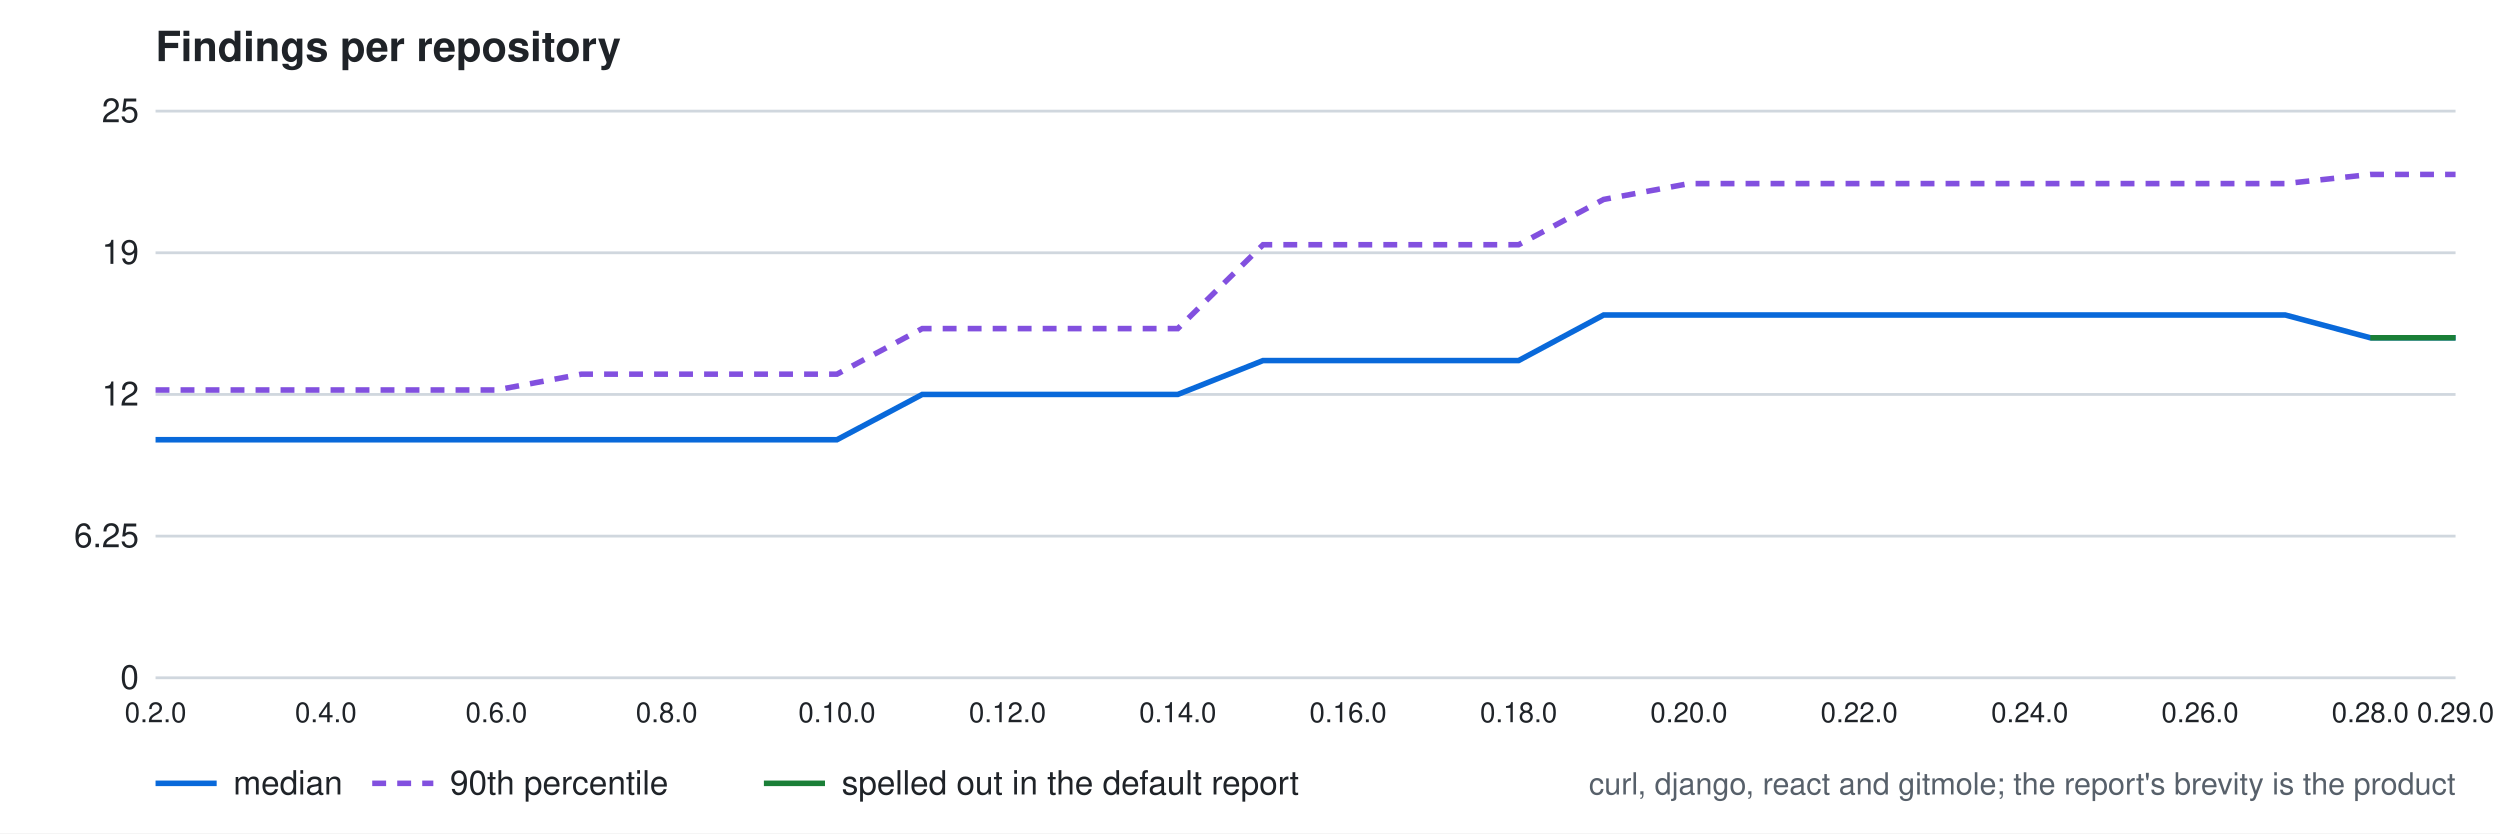
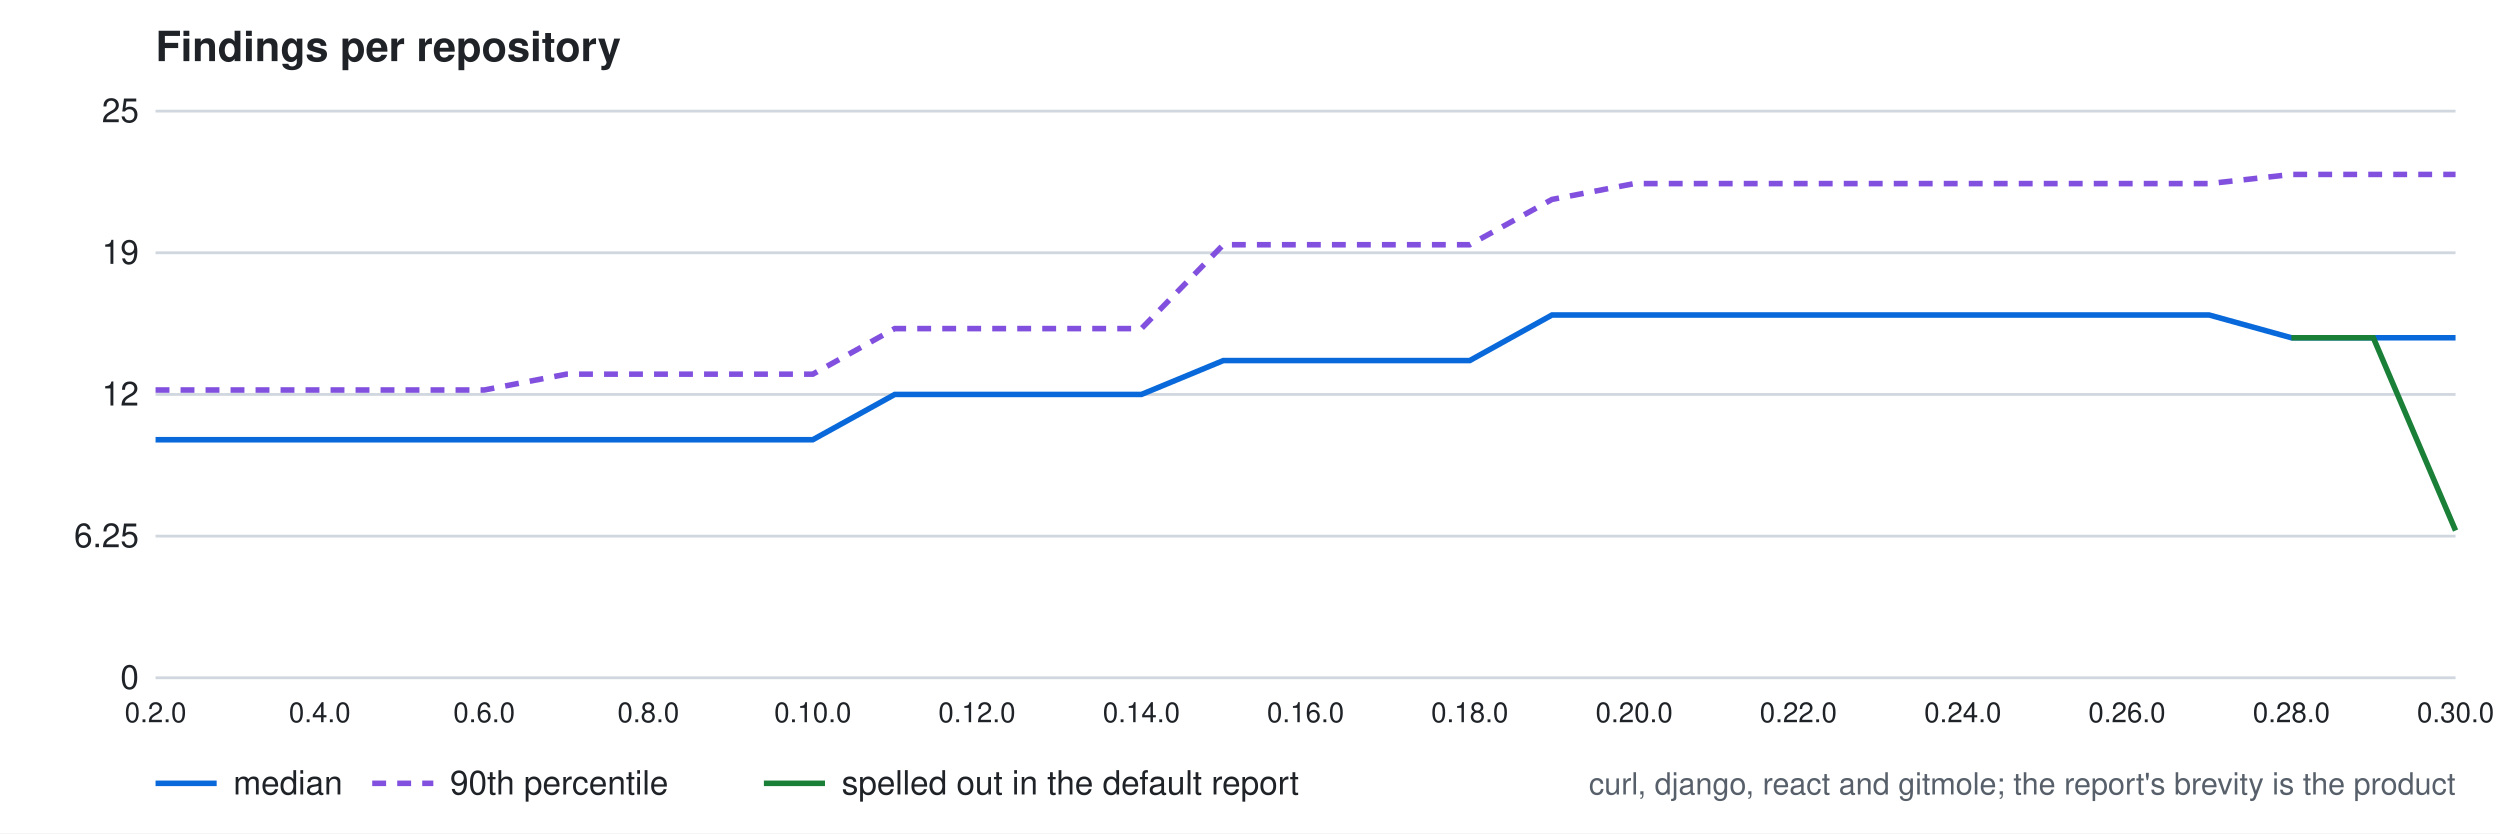
<svg xmlns="http://www.w3.org/2000/svg" width="900" height="300" viewBox="0 0 900 300" font-family="-apple-system,Segoe UI,Helvetica,Arial,sans-serif" font-size="12">
  <rect width="900" height="300" fill="#ffffff" />
  <text x="56" y="22" font-size="15" font-weight="600" fill="#1f2328">Findings per repository</text>
  <line x1="56" y1="244.0" x2="884" y2="244.0" stroke="#d0d7de" stroke-width="1" />
  <text x="50" y="248.0" text-anchor="end" fill="#1f2328">0</text>
  <line x1="56" y1="193.0" x2="884" y2="193.0" stroke="#d0d7de" stroke-width="1" />
  <text x="50" y="197.0" text-anchor="end" fill="#1f2328">6.25</text>
  <line x1="56" y1="142.0" x2="884" y2="142.0" stroke="#d0d7de" stroke-width="1" />
  <text x="50" y="146.0" text-anchor="end" fill="#1f2328">12</text>
  <line x1="56" y1="91.0" x2="884" y2="91.0" stroke="#d0d7de" stroke-width="1" />
  <text x="50" y="95.0" text-anchor="end" fill="#1f2328">19</text>
  <line x1="56" y1="40.0" x2="884" y2="40.0" stroke="#d0d7de" stroke-width="1" />
  <text x="50" y="44.0" text-anchor="end" fill="#1f2328">25</text>
  <text x="56.0" y="260" text-anchor="middle" fill="#1f2328" font-size="10">0.2.0</text>
-   <text x="117.3" y="260" text-anchor="middle" fill="#1f2328" font-size="10">0.4.0</text>
-   <text x="178.7" y="260" text-anchor="middle" fill="#1f2328" font-size="10">0.6.0</text>
-   <text x="240.0" y="260" text-anchor="middle" fill="#1f2328" font-size="10">0.8.0</text>
-   <text x="301.3" y="260" text-anchor="middle" fill="#1f2328" font-size="10">0.10.0</text>
-   <text x="362.7" y="260" text-anchor="middle" fill="#1f2328" font-size="10">0.12.0</text>
-   <text x="424.0" y="260" text-anchor="middle" fill="#1f2328" font-size="10">0.14.0</text>
-   <text x="485.3" y="260" text-anchor="middle" fill="#1f2328" font-size="10">0.16.0</text>
-   <text x="546.7" y="260" text-anchor="middle" fill="#1f2328" font-size="10">0.18.0</text>
-   <text x="608.0" y="260" text-anchor="middle" fill="#1f2328" font-size="10">0.20.0</text>
-   <text x="669.3" y="260" text-anchor="middle" fill="#1f2328" font-size="10">0.22.0</text>
-   <text x="730.7" y="260" text-anchor="middle" fill="#1f2328" font-size="10">0.24.0</text>
-   <text x="792.0" y="260" text-anchor="middle" fill="#1f2328" font-size="10">0.26.0</text>
-   <text x="853.3" y="260" text-anchor="middle" fill="#1f2328" font-size="10">0.28.0</text>
-   <text x="884.0" y="260" text-anchor="middle" fill="#1f2328" font-size="10">0.29.0</text>
-   <polyline points="56.0,158.3 86.7,158.3 117.3,158.3 148.0,158.3 178.7,158.3 209.3,158.3 240.0,158.3 270.7,158.3 301.3,158.3 332.0,142.0 362.7,142.0 393.3,142.0 424.0,142.0 454.7,129.8 485.3,129.8 516.0,129.8 546.7,129.8 577.3,113.4 608.0,113.4 638.7,113.4 669.3,113.4 700.0,113.4 730.7,113.4 761.3,113.4 792.0,113.4 822.7,113.4 853.3,121.6 884.0,121.6" fill="none" stroke="#0969da" stroke-width="2" />
-   <polyline points="56.0,140.4 86.7,140.4 117.3,140.4 148.0,140.4 178.7,140.4 209.3,134.7 240.0,134.7 270.7,134.7 301.3,134.7 332.0,118.3 362.7,118.3 393.3,118.3 424.0,118.3 454.7,88.1 485.3,88.1 516.0,88.1 546.7,88.1 577.3,71.8 608.0,66.1 638.7,66.1 669.3,66.1 700.0,66.1 730.7,66.1 761.3,66.1 792.0,66.1 822.7,66.1 853.3,62.8 884.0,62.8" fill="none" stroke="#8250df" stroke-width="2" stroke-dasharray="5 4" />
-   <polyline points="853.3,121.6 884.0,121.6" fill="none" stroke="#1a7f37" stroke-width="2" />
+   <text x="115.1" y="260" text-anchor="middle" fill="#1f2328" font-size="10">0.4.0</text>
+   <text x="174.3" y="260" text-anchor="middle" fill="#1f2328" font-size="10">0.6.0</text>
+   <text x="233.4" y="260" text-anchor="middle" fill="#1f2328" font-size="10">0.8.0</text>
+   <text x="292.6" y="260" text-anchor="middle" fill="#1f2328" font-size="10">0.10.0</text>
+   <text x="351.7" y="260" text-anchor="middle" fill="#1f2328" font-size="10">0.12.0</text>
+   <text x="410.9" y="260" text-anchor="middle" fill="#1f2328" font-size="10">0.14.0</text>
+   <text x="470.0" y="260" text-anchor="middle" fill="#1f2328" font-size="10">0.16.0</text>
+   <text x="529.1" y="260" text-anchor="middle" fill="#1f2328" font-size="10">0.18.0</text>
+   <text x="588.3" y="260" text-anchor="middle" fill="#1f2328" font-size="10">0.20.0</text>
+   <text x="647.4" y="260" text-anchor="middle" fill="#1f2328" font-size="10">0.22.0</text>
+   <text x="706.6" y="260" text-anchor="middle" fill="#1f2328" font-size="10">0.24.0</text>
+   <text x="765.7" y="260" text-anchor="middle" fill="#1f2328" font-size="10">0.26.0</text>
+   <text x="824.9" y="260" text-anchor="middle" fill="#1f2328" font-size="10">0.28.0</text>
+   <text x="884.0" y="260" text-anchor="middle" fill="#1f2328" font-size="10">0.30.0</text>
+   <polyline points="56.0,158.3 85.6,158.3 115.1,158.3 144.7,158.3 174.3,158.3 203.9,158.3 233.4,158.3 263.0,158.3 292.6,158.3 322.1,142.0 351.7,142.0 381.3,142.0 410.9,142.0 440.4,129.8 470.0,129.8 499.6,129.8 529.1,129.8 558.7,113.4 588.3,113.4 617.9,113.4 647.4,113.4 677.0,113.4 706.6,113.4 736.1,113.4 765.7,113.4 795.3,113.4 824.9,121.6 854.4,121.6 884.0,121.6" fill="none" stroke="#0969da" stroke-width="2" />
+   <polyline points="56.0,140.4 85.6,140.4 115.1,140.4 144.7,140.4 174.3,140.4 203.9,134.7 233.4,134.7 263.0,134.7 292.6,134.7 322.1,118.3 351.7,118.3 381.3,118.3 410.9,118.3 440.4,88.1 470.0,88.1 499.6,88.1 529.1,88.1 558.7,71.8 588.3,66.1 617.9,66.1 647.4,66.1 677.0,66.1 706.6,66.1 736.1,66.1 765.7,66.1 795.3,66.1 824.9,62.8 854.4,62.8 884.0,62.8" fill="none" stroke="#8250df" stroke-width="2" stroke-dasharray="5 4" />
+   <polyline points="824.9,121.6 854.4,121.6 884.0,191.0" fill="none" stroke="#1a7f37" stroke-width="2" />
  <line x1="56" y1="282" x2="78" y2="282" stroke="#0969da" stroke-width="2" />
  <text x="84" y="286" fill="#1f2328">median</text>
  <line x1="134" y1="282" x2="156" y2="282" stroke="#8250df" stroke-width="2" stroke-dasharray="5 4" />
  <text x="162" y="286" fill="#1f2328">90th percentile</text>
  <line x1="275" y1="282" x2="297" y2="282" stroke="#1a7f37" stroke-width="2" />
  <text x="303" y="286" fill="#1f2328">spelled out in the default report</text>
  <text x="884" y="286" text-anchor="end" fill="#57606a" font-size="11">curl, django, react and gitmole; the report's brevity is the product</text>
</svg>
